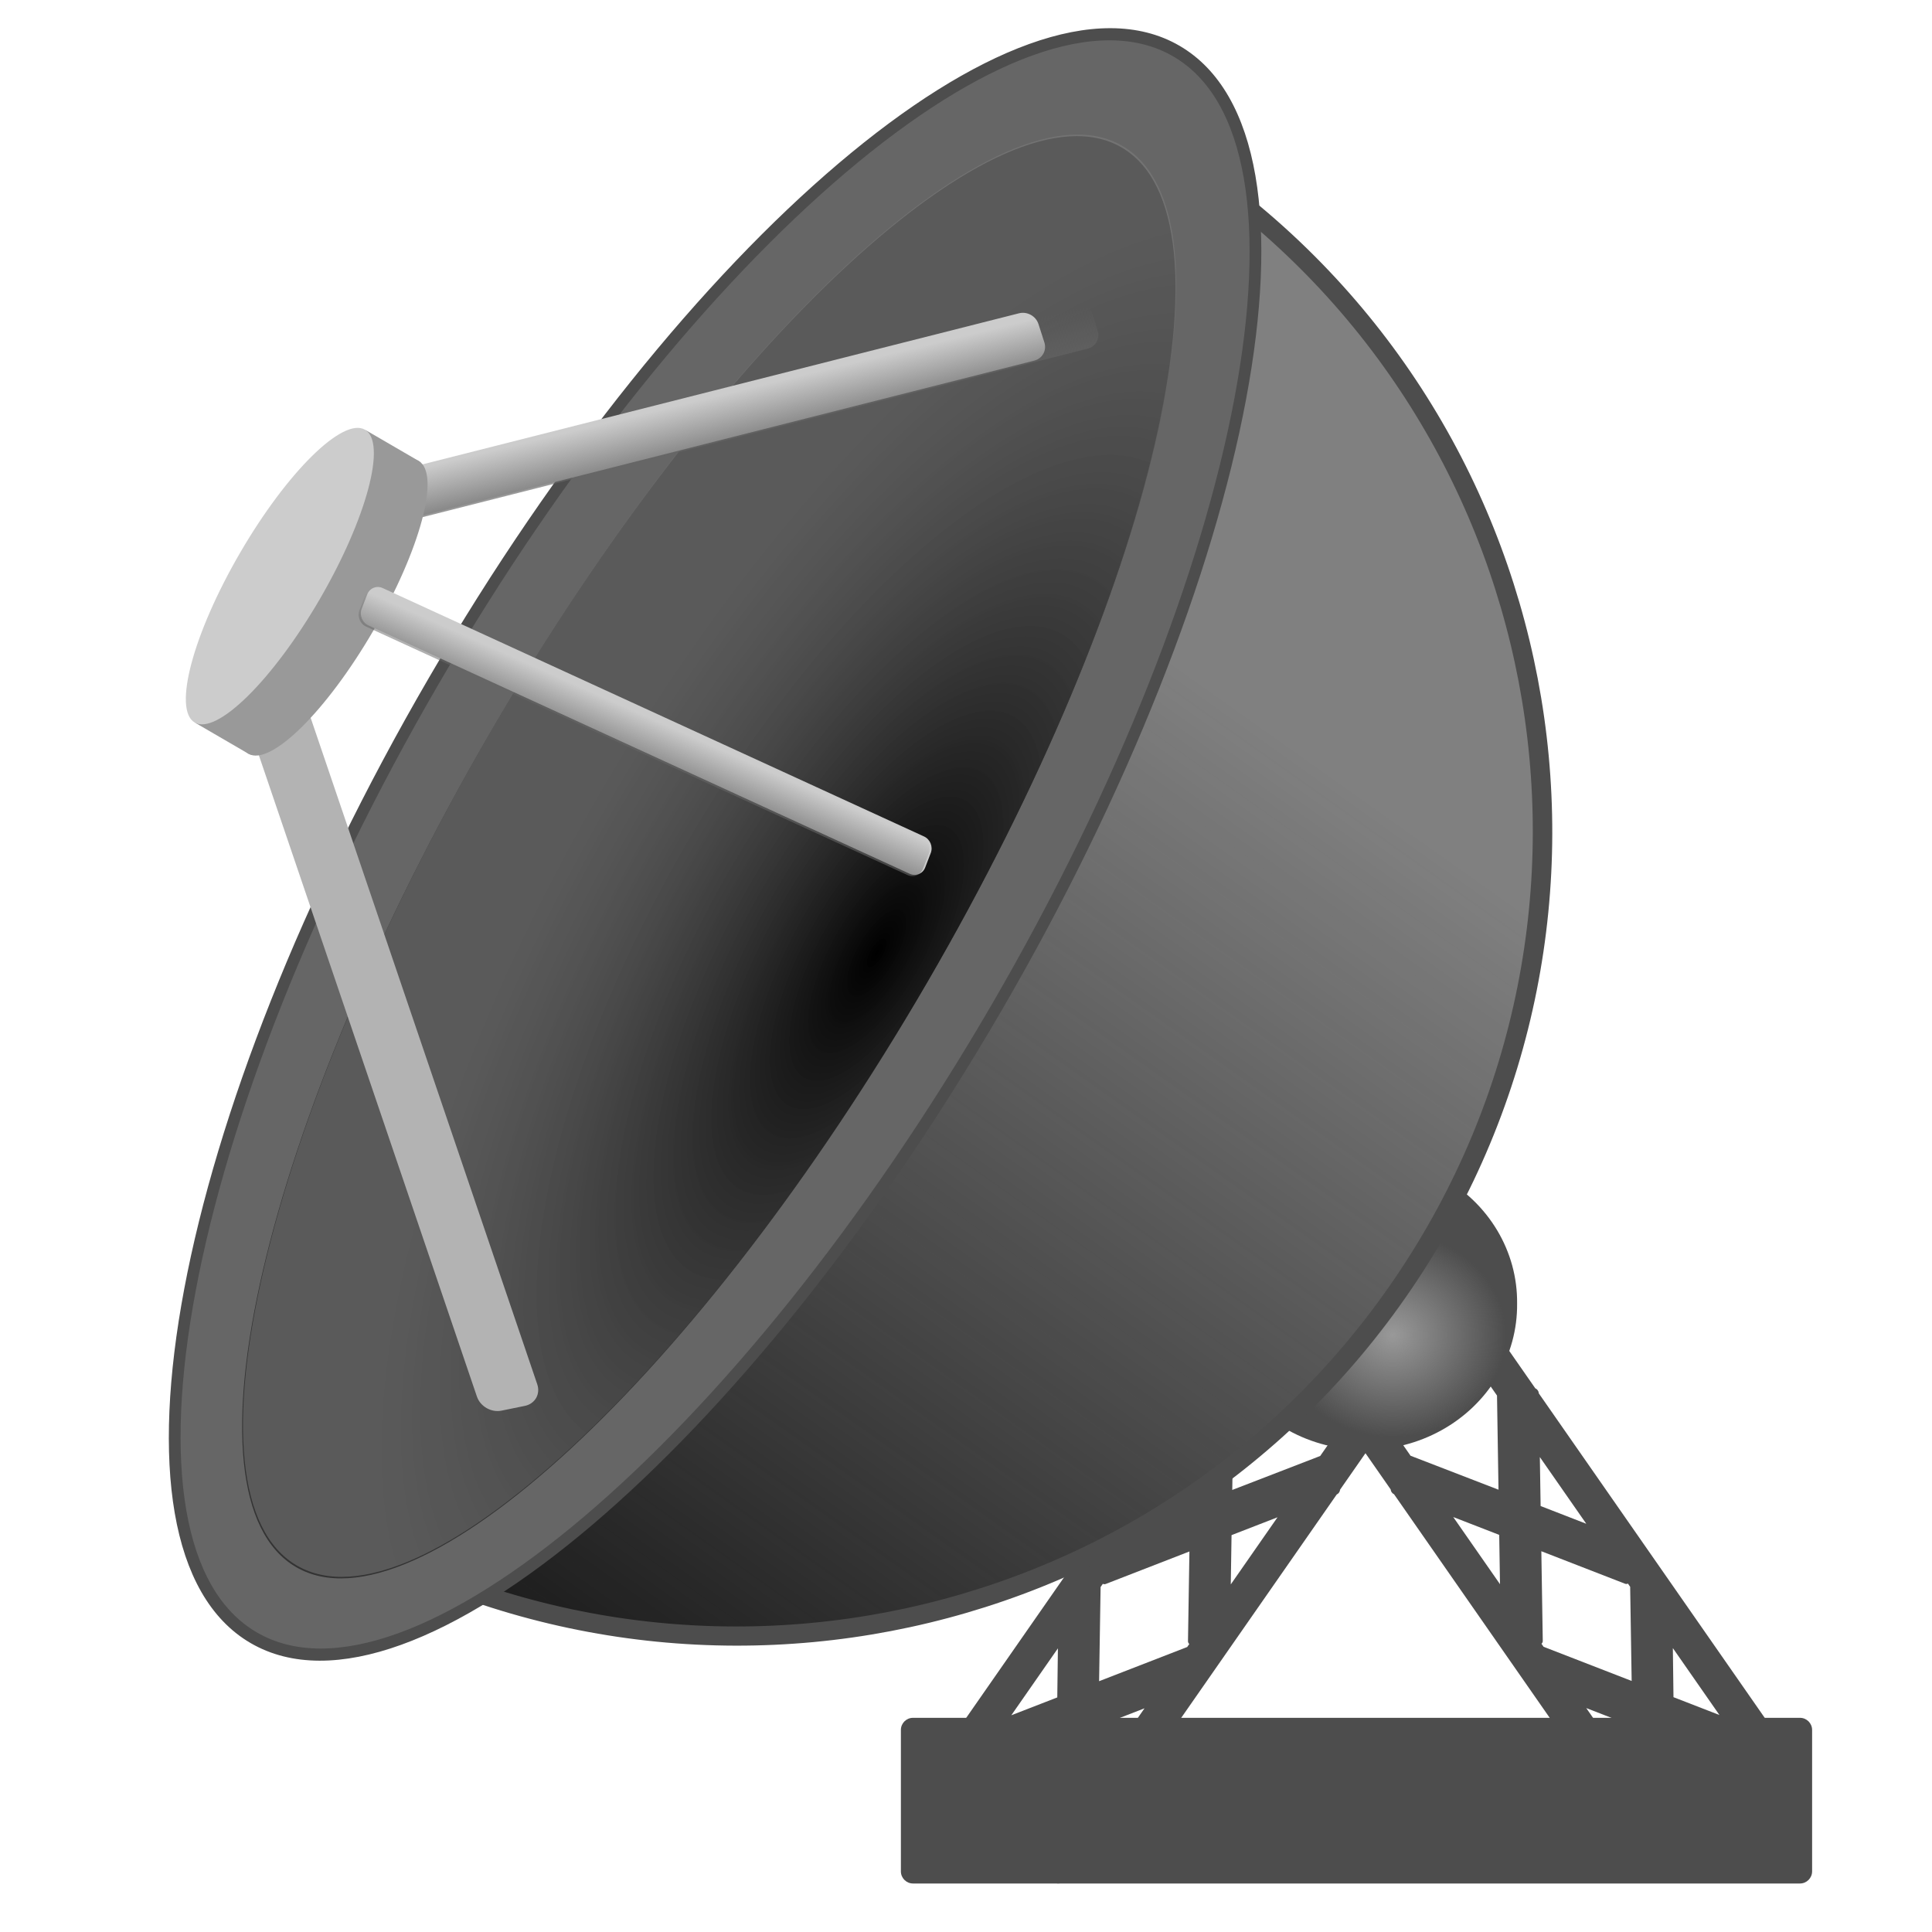
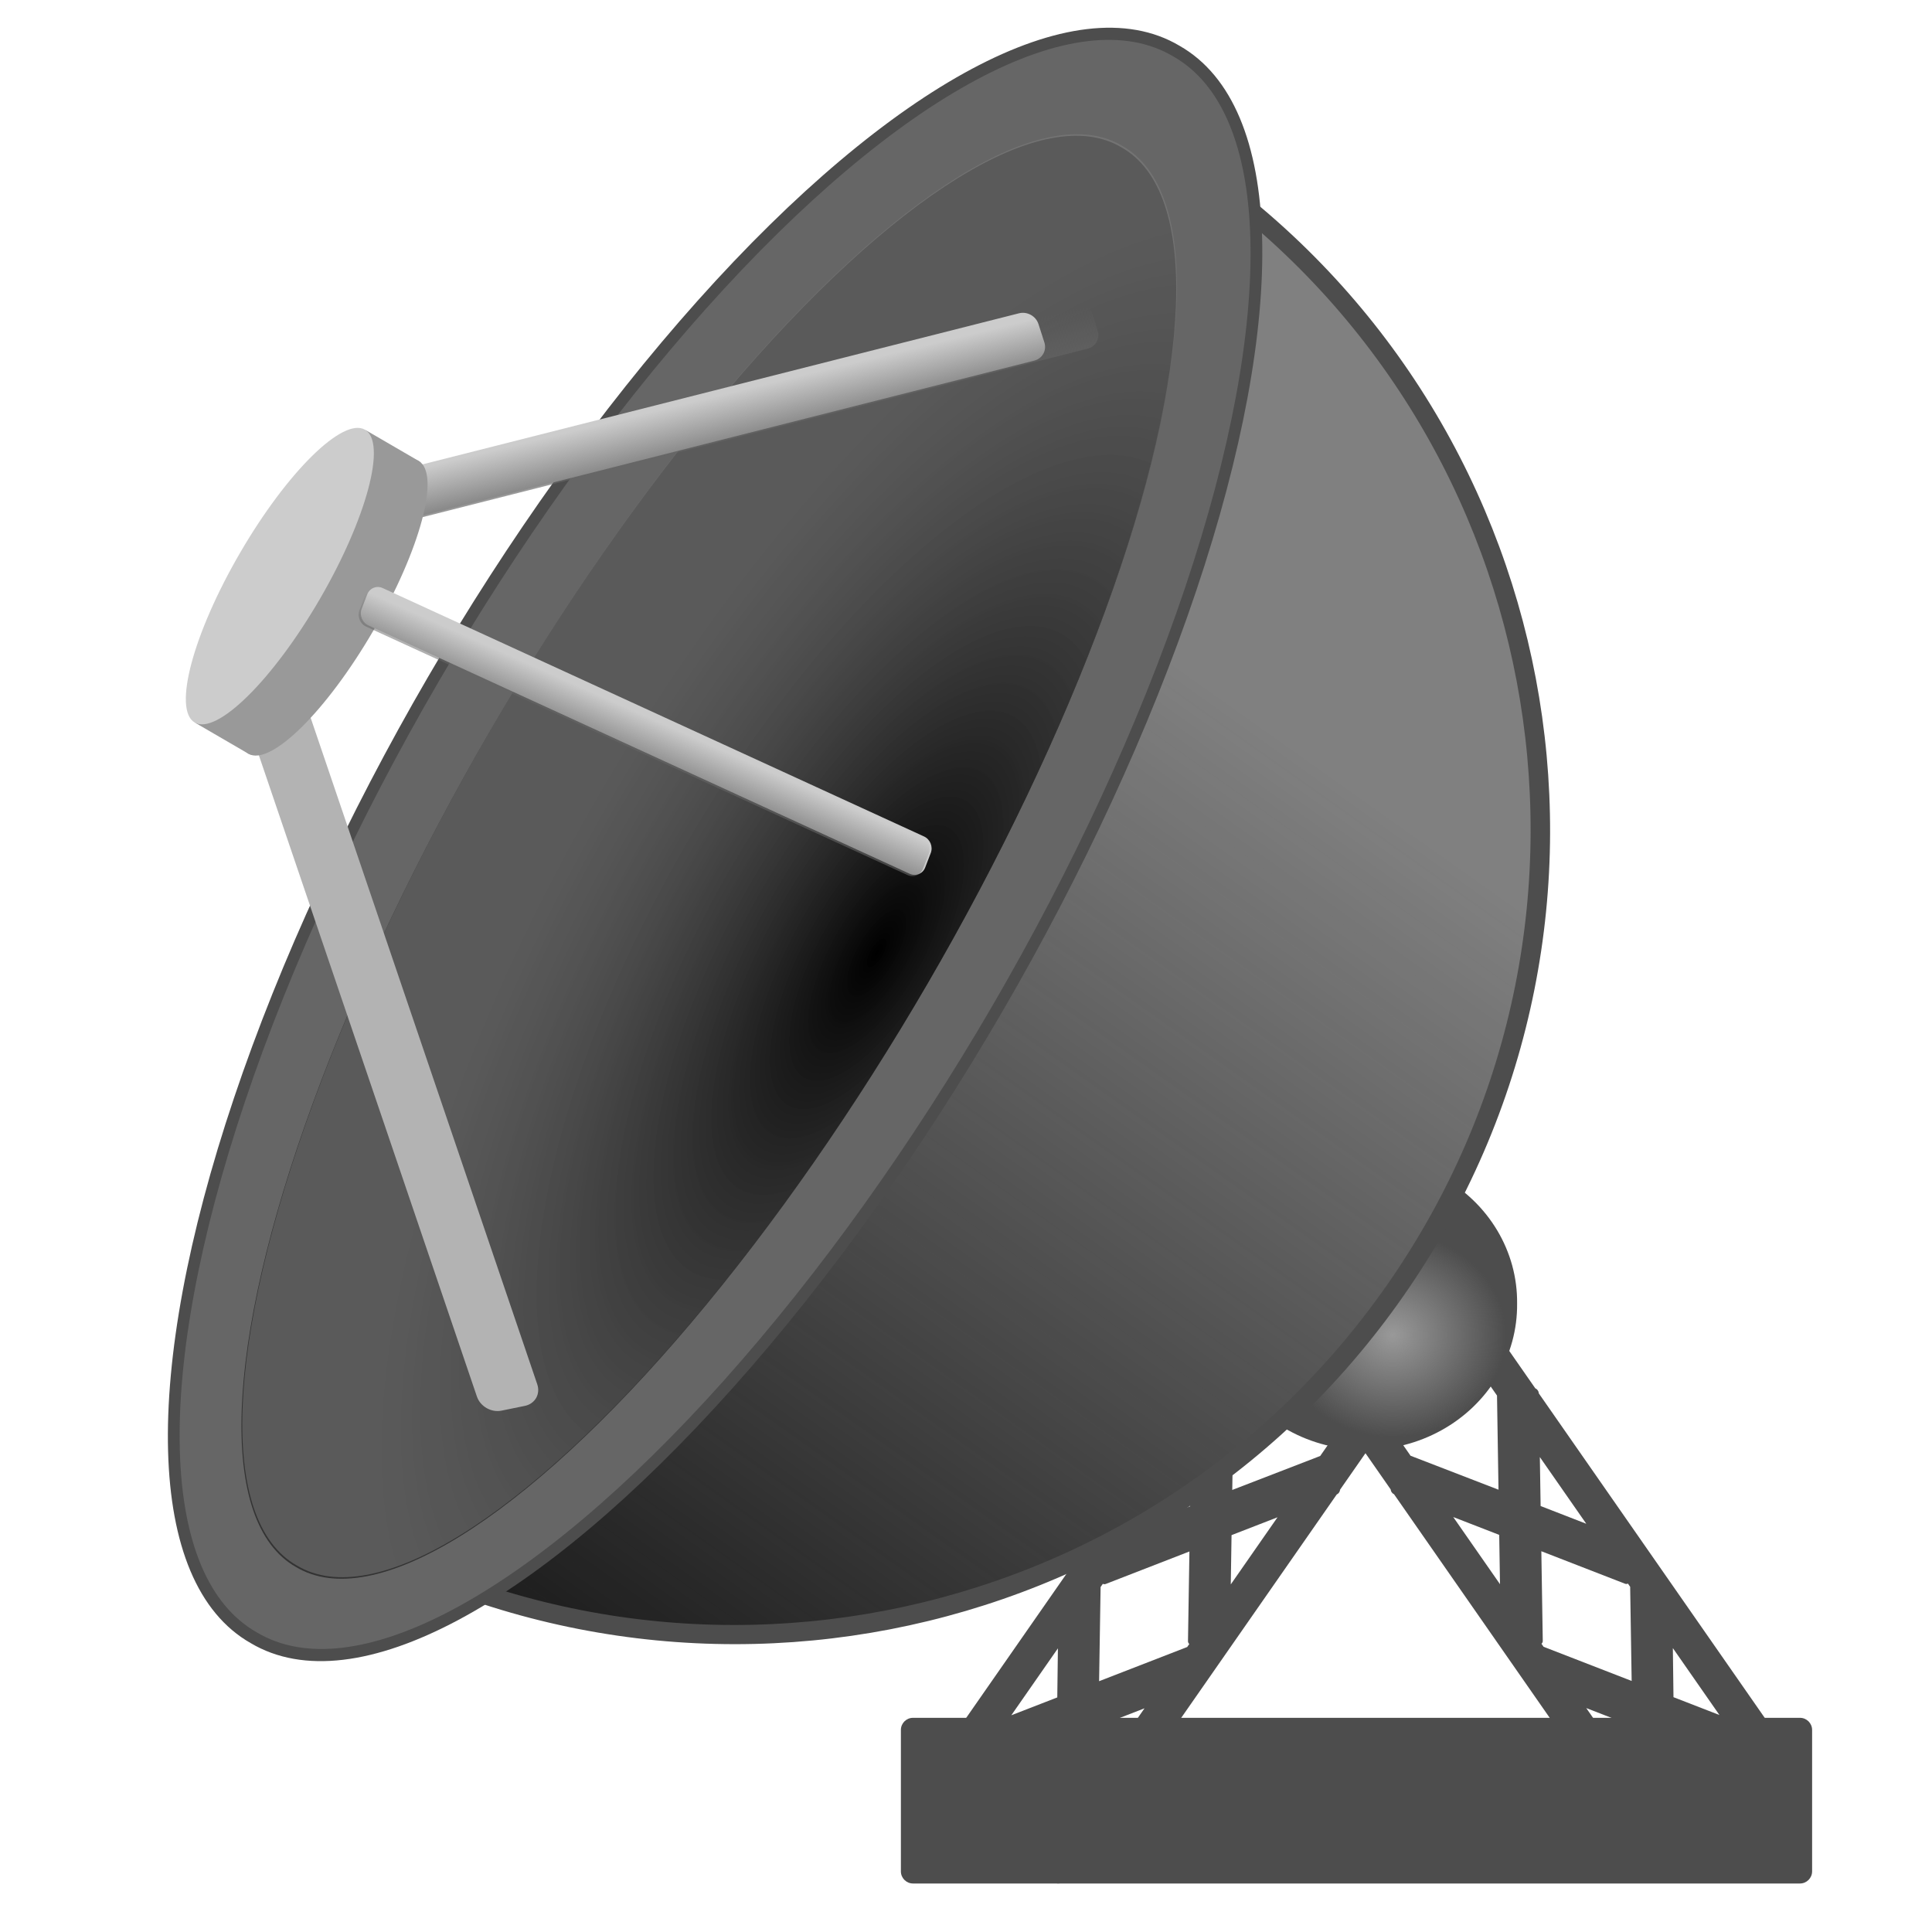
<svg xmlns="http://www.w3.org/2000/svg" xmlns:xlink="http://www.w3.org/1999/xlink" width="300" height="300" id="svg2" version="1.0">
  <defs id="defs4">
    <linearGradient id="linearGradient3739">
      <stop style="stop-color:#1a1a1a;stop-opacity:1;" offset="0" id="stop3741" />
      <stop style="stop-color:#1a1a1a;stop-opacity:0;" offset="1" id="stop3743" />
    </linearGradient>
    <linearGradient id="linearGradient4001">
      <stop style="stop-color:#666666;stop-opacity:1;" offset="0" id="stop4003" />
      <stop style="stop-color:#666666;stop-opacity:0;" offset="1" id="stop4005" />
    </linearGradient>
    <linearGradient id="linearGradient3971">
      <stop style="stop-color:#666666;stop-opacity:1;" offset="0" id="stop3973" />
      <stop style="stop-color:#666666;stop-opacity:0;" offset="1" id="stop3975" />
    </linearGradient>
    <linearGradient id="linearGradient1094">
      <stop style="stop-color:#999999;stop-opacity:1;" offset="0" id="stop1096" />
      <stop style="stop-color:#999999;stop-opacity:0;" offset="1" id="stop1098" />
    </linearGradient>
    <linearGradient id="linearGradient839">
      <stop id="stop841" offset="0" style="stop-color:#000000;stop-opacity:1;" />
      <stop style="stop-color:#404040;stop-opacity:0.749;" offset="0.5" id="stop857" />
      <stop style="stop-color:#808080;stop-opacity:0.498;" offset="1" id="stop849" />
    </linearGradient>
    <radialGradient gradientUnits="userSpaceOnUse" gradientTransform="matrix(1,0,0,0.4868744,0,58.73829)" r="74.286" fy="216.786" fx="146.429" cy="216.786" cx="146.429" id="radialGradient845-1" xlink:href="#linearGradient839-7" />
    <linearGradient id="linearGradient839-7">
      <stop id="stop841-4" offset="0" style="stop-color:#000000;stop-opacity:1;" />
      <stop style="stop-color:#404040;stop-opacity:0.749;" offset="0.5" id="stop857-0" />
      <stop style="stop-color:#808080;stop-opacity:0.498;" offset="1" id="stop849-9" />
    </linearGradient>
    <radialGradient r="74.286" fy="216.786" fx="146.429" cy="216.786" cx="146.429" gradientTransform="matrix(1,0,0,0.4868744,0,58.73829)" gradientUnits="userSpaceOnUse" id="radialGradient846" xlink:href="#linearGradient839-7" />
    <filter id="filter981">
      <feGaussianBlur id="feGaussianBlur983" stdDeviation="5" result="result1" />
      <feComposite id="feComposite985" in="SourceGraphic" operator="arithmetic" result="result2" k1="0.4" k3="0.8" k2="0" in2="result1" />
    </filter>
    <radialGradient xlink:href="#linearGradient961-8" id="radialGradient967-8" cx="52.282" cy="54.772" fx="52.282" fy="54.772" r="16.183" gradientTransform="matrix(1,0,0,0.8974359,0,5.617622)" gradientUnits="userSpaceOnUse" />
    <linearGradient id="linearGradient961-8">
      <stop style="stop-color:#ff0000;stop-opacity:1;" offset="0" id="stop963-2" />
      <stop style="stop-color:#ff0000;stop-opacity:0;" offset="1" id="stop965-4" />
    </linearGradient>
    <filter color-interpolation-filters="sRGB" id="filter981-5">
      <feGaussianBlur id="feGaussianBlur983-5" stdDeviation="5" result="result1" />
      <feComposite id="feComposite985-1" in="SourceGraphic" operator="arithmetic" result="fbSourceGraphic" k1="0.4" k3="0.8" k2="0" in2="result1" />
      <feColorMatrix result="fbSourceGraphicAlpha" in="fbSourceGraphic" values="0 0 0 -1 0 0 0 0 -1 0 0 0 0 -1 0 0 0 0 1 0" id="feColorMatrix1034" />
      <feGaussianBlur id="feGaussianBlur1036" stdDeviation="5" result="result1" in="fbSourceGraphic" />
      <feComposite id="feComposite1038" in="fbSourceGraphic" operator="arithmetic" result="result2" k1="0.4" k3="0.8" k2="0" in2="result1" />
    </filter>
    <radialGradient r="16.183" fy="54.772" fx="52.282" cy="54.772" cx="52.282" gradientTransform="matrix(1,0,0,0.8974359,0,5.617622)" gradientUnits="userSpaceOnUse" id="radialGradient1007-0" xlink:href="#linearGradient961-8-9" />
    <linearGradient id="linearGradient961-8-9">
      <stop style="stop-color:#ff0000;stop-opacity:1;" offset="0" id="stop963-2-4" />
      <stop style="stop-color:#ff0000;stop-opacity:0;" offset="1" id="stop965-4-8" />
    </linearGradient>
    <filter color-interpolation-filters="sRGB" id="filter981-5-8">
      <feGaussianBlur id="feGaussianBlur983-5-2" stdDeviation="5" result="result1" />
      <feComposite id="feComposite985-1-4" in="SourceGraphic" operator="arithmetic" result="fbSourceGraphic" k1="0.4" k3="0.8" k2="0" in2="result1" />
      <feColorMatrix result="fbSourceGraphicAlpha" in="fbSourceGraphic" values="0 0 0 -1 0 0 0 0 -1 0 0 0 0 -1 0 0 0 0 1 0" id="feColorMatrix1034-5" />
      <feGaussianBlur id="feGaussianBlur1036-5" stdDeviation="5" result="result1" in="fbSourceGraphic" />
      <feComposite id="feComposite1038-1" in="fbSourceGraphic" operator="arithmetic" result="result2" k1="0.4" k3="0.8" k2="0" in2="result1" />
    </filter>
    <radialGradient r="16.183" fy="54.772" fx="52.282" cy="54.772" cx="52.282" gradientTransform="matrix(1,0,0,0.8974359,0,5.617622)" gradientUnits="userSpaceOnUse" id="radialGradient194" xlink:href="#linearGradient961-8-9" />
    <radialGradient xlink:href="#linearGradient961-1" id="radialGradient967-7" cx="52.282" cy="54.772" fx="52.282" fy="54.772" r="16.183" gradientTransform="matrix(1,0,0,0.8974359,0,5.617622)" gradientUnits="userSpaceOnUse" />
    <linearGradient id="linearGradient961-1">
      <stop style="stop-color:#ff0000;stop-opacity:1;" offset="0" id="stop963-1" />
      <stop style="stop-color:#ff0000;stop-opacity:0;" offset="1" id="stop965-5" />
    </linearGradient>
    <filter color-interpolation-filters="sRGB" id="filter981-2">
      <feGaussianBlur id="feGaussianBlur983-7" stdDeviation="5" result="result1" />
      <feComposite id="feComposite985-6" in="SourceGraphic" operator="arithmetic" result="result2" k1="0.4" k3="0.8" k2="0" in2="result1" />
    </filter>
    <radialGradient r="16.183" fy="54.772" fx="52.282" cy="54.772" cx="52.282" gradientTransform="matrix(1,0,0,0.8974359,0,5.617622)" gradientUnits="userSpaceOnUse" id="radialGradient247" xlink:href="#linearGradient961-1" />
    <radialGradient xlink:href="#linearGradient1094" id="radialGradient1100" cx="197.925" cy="204.149" fx="197.925" fy="204.149" r="8.714" gradientTransform="matrix(1,0,0,1.047619,0,-9.721405)" gradientUnits="userSpaceOnUse" />
    <radialGradient r="74.286" fy="216.786" fx="146.429" cy="216.786" cx="146.429" gradientTransform="matrix(1,0,0,0.4868744,0,58.73829)" gradientUnits="userSpaceOnUse" id="radialGradient846-7" xlink:href="#linearGradient839-7-4" />
    <linearGradient id="linearGradient839-7-4">
      <stop id="stop841-4-0" offset="0" style="stop-color:#000000;stop-opacity:1;" />
      <stop style="stop-color:#404040;stop-opacity:0.749;" offset="0.5" id="stop857-0-9" />
      <stop style="stop-color:#808080;stop-opacity:0.498;" offset="1" id="stop849-9-4" />
    </linearGradient>
    <radialGradient r="74.286" fy="216.786" fx="146.429" cy="216.786" cx="146.429" gradientTransform="matrix(1,0,0,0.4868744,0,58.73829)" gradientUnits="userSpaceOnUse" id="radialGradient3735" xlink:href="#linearGradient839-7-4" />
    <radialGradient r="74.286" fy="216.786" fx="146.429" cy="216.786" cx="146.429" gradientTransform="matrix(1,0,0,0.4868744,0,58.73829)" gradientUnits="userSpaceOnUse" id="radialGradient846-8" xlink:href="#linearGradient839-7-2" />
    <linearGradient id="linearGradient839-7-2">
      <stop id="stop841-4-4" offset="0" style="stop-color:#000000;stop-opacity:1;" />
      <stop style="stop-color:#404040;stop-opacity:0.749;" offset="0.5" id="stop857-0-5" />
      <stop style="stop-color:#808080;stop-opacity:0.498;" offset="1" id="stop849-9-5" />
    </linearGradient>
    <linearGradient xlink:href="#linearGradient3835-4" id="linearGradient3841-2" x1="-92.616" y1="207.261" x2="21.596" y2="212.27" gradientUnits="userSpaceOnUse" />
    <linearGradient id="linearGradient3835-4">
      <stop style="stop-color:#666666;stop-opacity:1;" offset="0" id="stop3837-5" />
      <stop style="stop-color:#666666;stop-opacity:0;" offset="1" id="stop3839-8" />
    </linearGradient>
    <linearGradient xlink:href="#linearGradient3835-2" id="linearGradient3841-1" x1="-92.616" y1="207.261" x2="21.596" y2="212.27" gradientUnits="userSpaceOnUse" />
    <linearGradient id="linearGradient3835-2">
      <stop style="stop-color:#666666;stop-opacity:1;" offset="0" id="stop3837-1" />
      <stop style="stop-color:#666666;stop-opacity:0;" offset="1" id="stop3839-4" />
    </linearGradient>
    <linearGradient xlink:href="#linearGradient3971" id="linearGradient3977" x1="-300.811" y1="83.488" x2="-300.881" y2="90.773" gradientUnits="userSpaceOnUse" gradientTransform="translate(121.4482,30.16116)" />
    <linearGradient xlink:href="#linearGradient4001" id="linearGradient4007" x1="-166.877" y1="247.665" x2="-166.81" y2="254.088" gradientUnits="userSpaceOnUse" gradientTransform="translate(81.21639,-87.25902)" />
    <linearGradient xlink:href="#linearGradient3739" id="linearGradient3745" x1="-93.21" y1="207.261" x2="45.052" y2="210.216" gradientUnits="userSpaceOnUse" />
    <radialGradient xlink:href="#linearGradient1622" id="radialGradient1628" cx="57.884" cy="45.643" fx="57.884" fy="45.643" r="21.784" gradientTransform="matrix(1,0,0,0.8380952,0,7.389846)" gradientUnits="userSpaceOnUse" />
    <linearGradient id="linearGradient1622">
      <stop style="stop-color:#00ff00;stop-opacity:1;" offset="0" id="stop1624" />
      <stop style="stop-color:#00ff00;stop-opacity:0;" offset="1" id="stop1626" />
    </linearGradient>
    <filter color-interpolation-filters="sRGB" id="filter1630">
      <feGaussianBlur id="feGaussianBlur1632" stdDeviation="5" result="result1" />
      <feComposite k4="0" id="feComposite1634" in="SourceGraphic" operator="arithmetic" result="result2" k1="0.4" k3="0.8" k2="0" in2="result1" />
    </filter>
    <radialGradient r="21.784" fy="45.643" fx="57.884" cy="45.643" cx="57.884" gradientTransform="matrix(1,0,0,0.8380952,0,7.389846)" gradientUnits="userSpaceOnUse" id="radialGradient1656" xlink:href="#linearGradient1622-8" />
    <linearGradient id="linearGradient1622-8">
      <stop style="stop-color:#00ff00;stop-opacity:1;" offset="0" id="stop1624-2" />
      <stop style="stop-color:#00ff00;stop-opacity:0;" offset="1" id="stop1626-4" />
    </linearGradient>
    <filter color-interpolation-filters="sRGB" id="filter1630-5">
      <feGaussianBlur id="feGaussianBlur1632-5" stdDeviation="5" result="result1" />
      <feComposite k4="0" id="feComposite1634-1" in="SourceGraphic" operator="arithmetic" result="result2" k1="0.4" k3="0.8" k2="0" in2="result1" />
    </filter>
    <radialGradient r="21.784" fy="45.643" fx="57.884" cy="45.643" cx="57.884" gradientTransform="matrix(1,0,0,0.8380952,0,7.389846)" gradientUnits="userSpaceOnUse" id="radialGradient2992" xlink:href="#linearGradient1622-8" />
  </defs>
  <g id="layer2" style="display:inline">
-     <path style="fill:#4d4d4d;fill-opacity:1;fill-rule:evenodd;stroke:none;display:inline" d="m 211.544,180.124 c 0.814,-0.567 2.08,-0.13 2.857,0.987 l 24.003,34.474 c 0.299,0.116 0.53,0.432 0.535,0.768 l 41.214,59.193 c 0.777,1.116 0.748,2.455 -0.066,3.022 l -1.583,1.103 c -0.814,0.567 -2.104,0.147 -2.882,-0.97 l -2,-2.873 -13.63,-5.29 0.207,14.636 2,2.873 c 0.777,1.116 0.748,2.455 -0.066,3.022 l -1.583,1.103 c -0.814,0.567 -2.104,0.147 -2.882,-0.97 l -41.214,-59.193 c -0.299,-0.116 -0.488,-0.428 -0.512,-0.735 L 191.915,196.767 c -0.777,-1.116 -0.724,-2.472 0.09,-3.039 l 1.583,-1.103 c 0.814,-0.567 2.08,-0.13 2.857,0.987 l 0.628,0.902 13.678,5.307 -0.232,-14.619 -0.651,-0.935 c -0.777,-1.116 -0.724,-2.472 0.09,-3.039 l 1.583,-1.103 z m -7.817,23.943 7.257,10.422 -0.12,-7.654 -7.136,-2.769 z m 13.446,-9.313 0.121,7.603 7.112,2.786 -7.233,-10.389 z m 0.232,14.619 0.192,14.25 c 0.001,0.106 -0.016,0.205 -0.054,0.286 l 1.489,2.138 13.655,5.273 -0.232,-14.619 -1.489,-2.138 c -0.08,0.003 -0.2,-0.015 -0.287,-0.048 l -13.274,-5.142 z m 8.255,26.194 7.257,10.422 -0.12,-7.654 -7.136,-2.769 z m 13.446,-9.313 0.121,7.603 7.089,2.752 -7.21,-10.356 z m 0.232,14.619 0.223,13.931 c 0.003,0.187 -0.09,0.34 -0.202,0.438 l 0.326,0.468 13.678,5.307 -0.232,-14.619 -0.349,-0.501 c -0.13,0.071 -0.282,0.088 -0.456,0.02 l -12.988,-5.043 z m 6.976,24.357 7.257,10.422 -0.12,-7.654 -7.136,-2.769 z m 13.446,-9.313 0.097,7.62 7.136,2.769 -7.233,-10.389 z" id="rect141-4-4-8-2-4" />
-     <path style="fill:#4d4d4d;fill-opacity:1;fill-rule:evenodd;stroke:none;display:inline" d="m 212.487,180.162 c -0.814,-0.567 -2.08,-0.13 -2.857,0.987 l -24.003,34.474 c -0.299,0.116 -0.53,0.432 -0.535,0.768 l -41.214,59.193 c -0.777,1.116 -0.748,2.455 0.066,3.022 l 1.583,1.103 c 0.814,0.567 2.104,0.147 2.882,-0.97 l 2,-2.873 13.63,-5.29 -0.207,14.636 -2,2.873 c -0.777,1.116 -0.748,2.455 0.066,3.022 l 1.583,1.103 c 0.814,0.567 2.104,0.147 2.882,-0.97 l 41.214,-59.193 c 0.299,-0.116 0.488,-0.428 0.512,-0.735 l 24.026,-34.507 c 0.777,-1.116 0.724,-2.472 -0.09,-3.039 l -1.583,-1.103 c -0.814,-0.567 -2.08,-0.13 -2.857,0.987 l -0.628,0.902 -13.678,5.307 0.232,-14.619 0.651,-0.935 c 0.777,-1.116 0.724,-2.472 -0.09,-3.039 l -1.583,-1.103 z m 7.817,23.943 -7.257,10.422 0.12,-7.654 7.136,-2.769 z m -13.446,-9.313 -0.121,7.603 -7.112,2.786 7.233,-10.389 z m -0.232,14.619 -0.192,14.25 c -0.001,0.106 0.016,0.205 0.054,0.286 l -1.489,2.138 -13.655,5.273 0.232,-14.619 1.489,-2.138 c 0.08,0.003 0.2,-0.015 0.287,-0.048 l 13.274,-5.142 z m -8.255,26.194 -7.257,10.422 0.12,-7.654 7.136,-2.769 z m -13.446,-9.313 -0.121,7.603 -7.089,2.752 7.21,-10.356 z m -0.232,14.619 -0.223,13.931 c -0.003,0.187 0.09,0.34 0.202,0.438 l -0.326,0.468 -13.678,5.307 0.232,-14.619 0.349,-0.501 c 0.13,0.071 0.282,0.088 0.456,0.02 l 12.988,-5.043 z m -6.976,24.357 -7.257,10.422 0.12,-7.654 7.136,-2.769 z m -13.446,-9.313 -0.097,7.62 -7.136,2.769 7.233,-10.389 z" id="rect141-4-4-8-2-4-9" />
-     <path style="fill:#4d4d4d;fill-opacity:1;fill-rule:evenodd;stroke:none" id="path282" d="m 206.639,204.149 a 8.714,9.129 0 1 1 -17.427,0 8.714,9.129 0 1 1 17.427,0 z" transform="matrix(2.713449,0,0,2.463764,-325.1293,-300.5642)" />
+     <path style="fill:#4d4d4d;fill-opacity:1;fill-rule:evenodd;stroke:none;display:inline" d="m 211.544,180.124 c 0.814,-0.567 2.08,-0.13 2.857,0.987 l 24.003,34.474 c 0.299,0.116 0.53,0.432 0.535,0.768 l 41.214,59.193 c 0.777,1.116 0.748,2.455 -0.066,3.022 l -1.583,1.103 c -0.814,0.567 -2.104,0.147 -2.882,-0.97 l -2,-2.873 l -13.63,-5.29 l 0.207,14.636 l 2,2.873 c 0.777,1.116 0.748,2.455 -0.066,3.022 l -1.583,1.103 c -0.814,0.567 -2.104,0.147 -2.882,-0.97 l -41.214,-59.193 c -0.299,-0.116 -0.488,-0.428 -0.512,-0.735 L 191.915,196.767 c -0.777,-1.116 -0.724,-2.472 0.09,-3.039 l 1.583,-1.103 c 0.814,-0.567 2.08,-0.13 2.857,0.987 l 0.628,0.902 l 13.678,5.307 L 210.521,185.201 l -0.651,-0.935 c -0.777,-1.116 -0.724,-2.472 0.09,-3.039 l 1.583,-1.103 z m -7.817,23.943 l 7.257,10.422 l -0.12,-7.654 l -7.136,-2.769 z m 13.446,-9.313 l 0.121,7.603 l 7.112,2.786 l -7.233,-10.389 z m 0.232,14.619 l 0.192,14.25 c 0.001,0.106 -0.016,0.205 -0.054,0.286 l 1.489,2.138 l 13.655,5.273 l -0.232,-14.619 l -1.489,-2.138 c -0.08,0.003 -0.2,-0.015 -0.287,-0.048 l -13.274,-5.142 z m 8.255,26.194 l 7.257,10.422 l -0.12,-7.654 l -7.136,-2.769 z m 13.446,-9.313 l 0.121,7.603 l 7.089,2.752 l -7.21,-10.356 z m 0.232,14.619 l 0.223,13.931 c 0.003,0.187 -0.09,0.34 -0.202,0.438 l 0.326,0.468 l 13.678,5.307 l -0.232,-14.619 l -0.349,-0.501 c -0.13,0.071 -0.282,0.088 -0.456,0.02 l -12.988,-5.043 z m 6.976,24.357 l 7.257,10.422 l -0.12,-7.654 l -7.136,-2.769 z m 13.446,-9.313 l 0.097,7.62 l 7.136,2.769 l -7.233,-10.389 z" id="rect141-4-4-8-2-4" />
+     <path style="fill:#4d4d4d;fill-opacity:1;fill-rule:evenodd;stroke:none;display:inline" d="m 212.487,180.162 c -0.814,-0.567 -2.08,-0.13 -2.857,0.987 l -24.003,34.474 c -0.299,0.116 -0.53,0.432 -0.535,0.768 l -41.214,59.193 c -0.777,1.116 -0.748,2.455 0.066,3.022 l 1.583,1.103 c 0.814,0.567 2.104,0.147 2.882,-0.97 l 2,-2.873 l 13.63,-5.29 l -0.207,14.636 l -2,2.873 c -0.777,1.116 -0.748,2.455 0.066,3.022 l 1.583,1.103 c 0.814,0.567 2.104,0.147 2.882,-0.97 l 41.214,-59.193 c 0.299,-0.116 0.488,-0.428 0.512,-0.735 l 24.026,-34.507 c 0.777,-1.116 0.724,-2.472 -0.09,-3.039 l -1.583,-1.103 c -0.814,-0.567 -2.08,-0.13 -2.857,0.987 l -0.628,0.902 l -13.678,5.307 l 0.232,-14.619 l 0.651,-0.935 c 0.777,-1.116 0.724,-2.472 -0.09,-3.039 l -1.583,-1.103 z m 7.817,23.943 l -7.257,10.422 l 0.12,-7.654 l 7.136,-2.769 z m -13.446,-9.313 l -0.121,7.603 l -7.112,2.786 l 7.233,-10.389 z m -0.232,14.619 l -0.192,14.25 c -0.001,0.106 0.016,0.205 0.054,0.286 l -1.489,2.138 l -13.655,5.273 l 0.232,-14.619 l 1.489,-2.138 c 0.08,0.003 0.2,-0.015 0.287,-0.048 l 13.274,-5.142 z m -8.255,26.194 l -7.257,10.422 l 0.12,-7.654 l 7.136,-2.769 z m -13.446,-9.313 l -0.121,7.603 l -7.089,2.752 l 7.21,-10.356 z m -0.232,14.619 l -0.223,13.931 c -0.003,0.187 0.09,0.34 0.202,0.438 l -0.326,0.468 l -13.678,5.307 l 0.232,-14.619 l 0.349,-0.501 c 0.13,0.071 0.282,0.088 0.456,0.02 l 12.988,-5.043 z m -6.976,24.357 l -7.257,10.422 l 0.12,-7.654 l 7.136,-2.769 z m -13.446,-9.313 l -0.097,7.62 l -7.136,2.769 l 7.233,-10.389 z" id="rect141-4-4-8-2-4-9" />
+     <path style="fill:#4d4d4d;fill-opacity:1;fill-rule:evenodd;stroke:none" id="path282" d="m 206.639,204.149 a 8.714,9.129 0 1 1 -17.427,0 a 8.714,9.129 0 1 1 17.427,0 z" transform="matrix(2.713449,0,0,2.463764,-325.1293,-300.5642)" />
    <rect style="fill:#4d4d4d;fill-opacity:1;fill-rule:evenodd;stroke:none" id="rect274" width="141.494" height="25.726" x="139.889" y="266.742" ry="1.885" />
-     <path style="fill:url(#radialGradient1100);fill-opacity:1;fill-rule:evenodd;stroke:none;display:inline" id="path282-1" d="m 206.639,204.149 a 8.714,9.129 0 1 1 -17.427,0 8.714,9.129 0 1 1 17.427,0 z" transform="matrix(2.018541,0,0,1.737269,-183.2643,-147.349)" />
+     <path style="fill:url(#radialGradient1100);fill-opacity:1;fill-rule:evenodd;stroke:none;display:inline" id="path282-1" d="m 206.639,204.149 a 8.714,9.129 0 1 1 -17.427,0 a 8.714,9.129 0 1 1 17.427,0 z" transform="matrix(2.018541,0,0,1.737269,-183.2643,-147.349)" />
  </g>
  <g transform="translate(-22.22335,53.73953)" id="layer1" style="display:inline">
    <g id="g121" transform="matrix(0.754012,-1.296714,1.296714,0.754012,-66.57857,245.229)">
-       <path style="fill:#808080;fill-opacity:1;fill-rule:evenodd;stroke:none" id="path2965" d="m 94.191,162.656 c 0,49.27 -41.706,89.212 -93.154,89.212 -51.447,0 -93.154,-39.941 -93.154,-89.212" transform="matrix(0.8924019,0.06239593,-0.06515295,0.9318336,175.9166,-91.49982)" />
-       <path style="fill:url(#linearGradient3745);fill-opacity:1;fill-rule:evenodd;stroke:#4d4d4d;stroke-width:2.188;display:inline" id="path2965-1" d="m 94.191,162.656 c 0,49.27 -41.706,89.212 -93.154,89.212 -51.447,0 -93.154,-39.941 -93.154,-89.212" transform="matrix(0.8924019,0.06239593,-0.06515296,0.9318336,175.7413,-91.40717)" />
-       <path style="fill:#666666;fill-opacity:1;fill-rule:evenodd;stroke:#4d4d4d;stroke-opacity:1" id="path25-1-1" d="m 220.714,142.5 c 0,15.588 -33.259,28.225 -74.286,28.225 -41.027,0 -74.286,-12.637 -74.286,-28.225 0,-15.588 33.259,-28.225 74.286,-28.225 41.027,0 74.286,12.637 74.286,28.225 z" transform="matrix(1.278846,0,0,1.193443,-23.55714,-111.1416)" />
-       <path style="fill:#333333;fill-opacity:1;fill-rule:evenodd;stroke:none;display:inline" id="path25-1-7-4-1" d="m 220.714,142.5 c 0,15.675 -33.259,28.383 -74.286,28.383 -41.027,0 -74.286,-12.707 -74.286,-28.383 0,-15.675 33.259,-28.383 74.286,-28.383 41.027,0 74.286,12.707 74.286,28.383 z" transform="matrix(1.144231,0,1.4164745e-8,0.9180328,-5.319934,-71.78895)" />
-       <path style="fill:url(#radialGradient846);fill-opacity:1;fill-rule:evenodd;stroke:none" id="path25-1-7-4" d="m 220.714,142.5 c 0,15.675 -33.259,28.383 -74.286,28.383 -41.027,0 -74.286,-12.707 -74.286,-28.383 0,-15.675 33.259,-28.383 74.286,-28.383 41.027,0 74.286,12.707 74.286,28.383 z" transform="matrix(1.144231,0,0,0.9180327,-5.140565,-71.79452)" />
+       <path style="fill:#808080;fill-opacity:1;fill-rule:evenodd;stroke:none" id="path2965" d="m 94.191,162.656 a 93.154,89.212 0 0 1 -186.307,0" transform="matrix(0.8924019,0.06239593,-0.06515295,0.9318336,175.9166,-91.49982)" />
+       <path style="fill:url(#linearGradient3745);fill-opacity:1;fill-rule:evenodd;stroke:#4d4d4d;stroke-width:2.188;display:inline" id="path2965-1" d="m 94.191,162.656 a 93.154,89.212 0 0 1 -186.307,0" transform="matrix(0.8924019,0.06239593,-0.06515296,0.9318336,175.7413,-91.40717)" />
+       <path style="fill:#666666;fill-opacity:1;fill-rule:evenodd;stroke:#4d4d4d;stroke-opacity:1" id="path25-1-1" d="m 220.714,142.5 a 74.286,28.225 0 1 1 -148.571,0 a 74.286,28.225 0 1 1 148.571,0 z" transform="matrix(1.278846,0,0,1.193443,-23.55714,-111.1416)" />
+       <path style="fill:#333333;fill-opacity:1;fill-rule:evenodd;stroke:none;display:inline" id="path25-1-7-4-1" d="m 220.714,142.5 a 74.286,28.383 0 1 1 -148.571,0 a 74.286,28.383 0 1 1 148.571,0 z" transform="matrix(1.144231,0,1.4164745e-8,0.9180328,-5.319934,-71.78895)" />
+       <path style="fill:url(#radialGradient846);fill-opacity:1;fill-rule:evenodd;stroke:none" id="path25-1-7-4" d="m 220.714,142.5 a 74.286,28.383 0 1 1 -148.571,0 a 74.286,28.383 0 1 1 148.571,0 z" transform="matrix(1.144231,0,0,0.9180327,-5.140565,-71.79452)" />
      <rect ry="1.577" transform="matrix(-0.6995315,-0.7146018,0.6689131,-0.7433406,0,0)" y="116.434" x="-209.891" height="5.149" width="79.849" id="rect71-4" style="fill:#cccccc;fill-opacity:1;fill-rule:evenodd;stroke:none" />
      <rect ry="1.953" transform="matrix(0.6566507,-0.7541949,0.6652173,0.7466498,0,0)" y="121.385" x="30.257" height="6.375" width="76.69" id="rect71" style="fill:#b3b3b3;fill-opacity:1;fill-rule:evenodd;stroke:none" />
      <rect ry="0.859" y="5.389" x="147.535" height="7.884" width="35.062" id="rect47" style="fill:#999999;fill-opacity:1;fill-rule:evenodd;stroke:none" />
      <rect ry="1.577" transform="matrix(-0.6995315,-0.7146018,0.6689131,-0.7433406,0,0)" y="116.275" x="-215.534" height="5.149" width="79.849" id="rect71-4-2" style="fill:url(#linearGradient3977);fill-opacity:1;fill-rule:evenodd;stroke:none;display:inline" />
-       <path d="m 154.357,50.83 c 0,2.635 -8.081,4.772 -18.05,4.772 -9.969,0 -18.05,-2.136 -18.05,-4.772 0,-2.635 8.081,-4.772 18.05,-4.772 9.969,0 18.05,2.136 18.05,4.772 z" id="path45-7" style="fill:#999999;fill-opacity:1;fill-rule:evenodd;stroke:none" transform="matrix(0.9712643,0,0,1,32.67549,-38.38684)" />
-       <path transform="matrix(0.9712643,0,0,1,32.67548,-44.81837)" d="m 154.357,50.83 c 0,2.635 -8.081,4.772 -18.05,4.772 -9.969,0 -18.05,-2.136 -18.05,-4.772 0,-2.635 8.081,-4.772 18.05,-4.772 9.969,0 18.05,2.136 18.05,4.772 z" id="path45" style="fill:#cccccc;fill-opacity:1;fill-rule:evenodd;stroke:none" />
+       <path d="m 154.357,50.83 a 18.05,4.772 0 1 1 -36.1,0 a 18.05,4.772 0 1 1 36.1,0 z" id="path45-7" style="fill:#999999;fill-opacity:1;fill-rule:evenodd;stroke:none" transform="matrix(0.9712643,0,0,1,32.67549,-38.38684)" />
+       <path transform="matrix(0.9712643,0,0,1,32.67548,-44.81837)" d="m 154.357,50.83 a 18.05,4.772 0 1 1 -36.1,0 a 18.05,4.772 0 1 1 36.1,0 z" id="path45" style="fill:#cccccc;fill-opacity:1;fill-rule:evenodd;stroke:none" />
      <rect ry="1.268" transform="matrix(-0.09633427,-0.995349,0.9872603,-0.1591137,0,0)" y="163.231" x="-105.591" height="4.139" width="64.186" id="rect71-4-8" style="fill:#cccccc;fill-opacity:1;fill-rule:evenodd;stroke:none;display:inline" />
      <rect ry="1.268" transform="matrix(-0.09633426,-0.995349,0.9872603,-0.1591137,0,0)" y="163.018" x="-105.423" height="4.139" width="64.186" id="rect71-4-8-2" style="fill:url(#linearGradient4007);fill-opacity:1;fill-rule:evenodd;stroke:none;display:inline" />
    </g>
  </g>
</svg>
